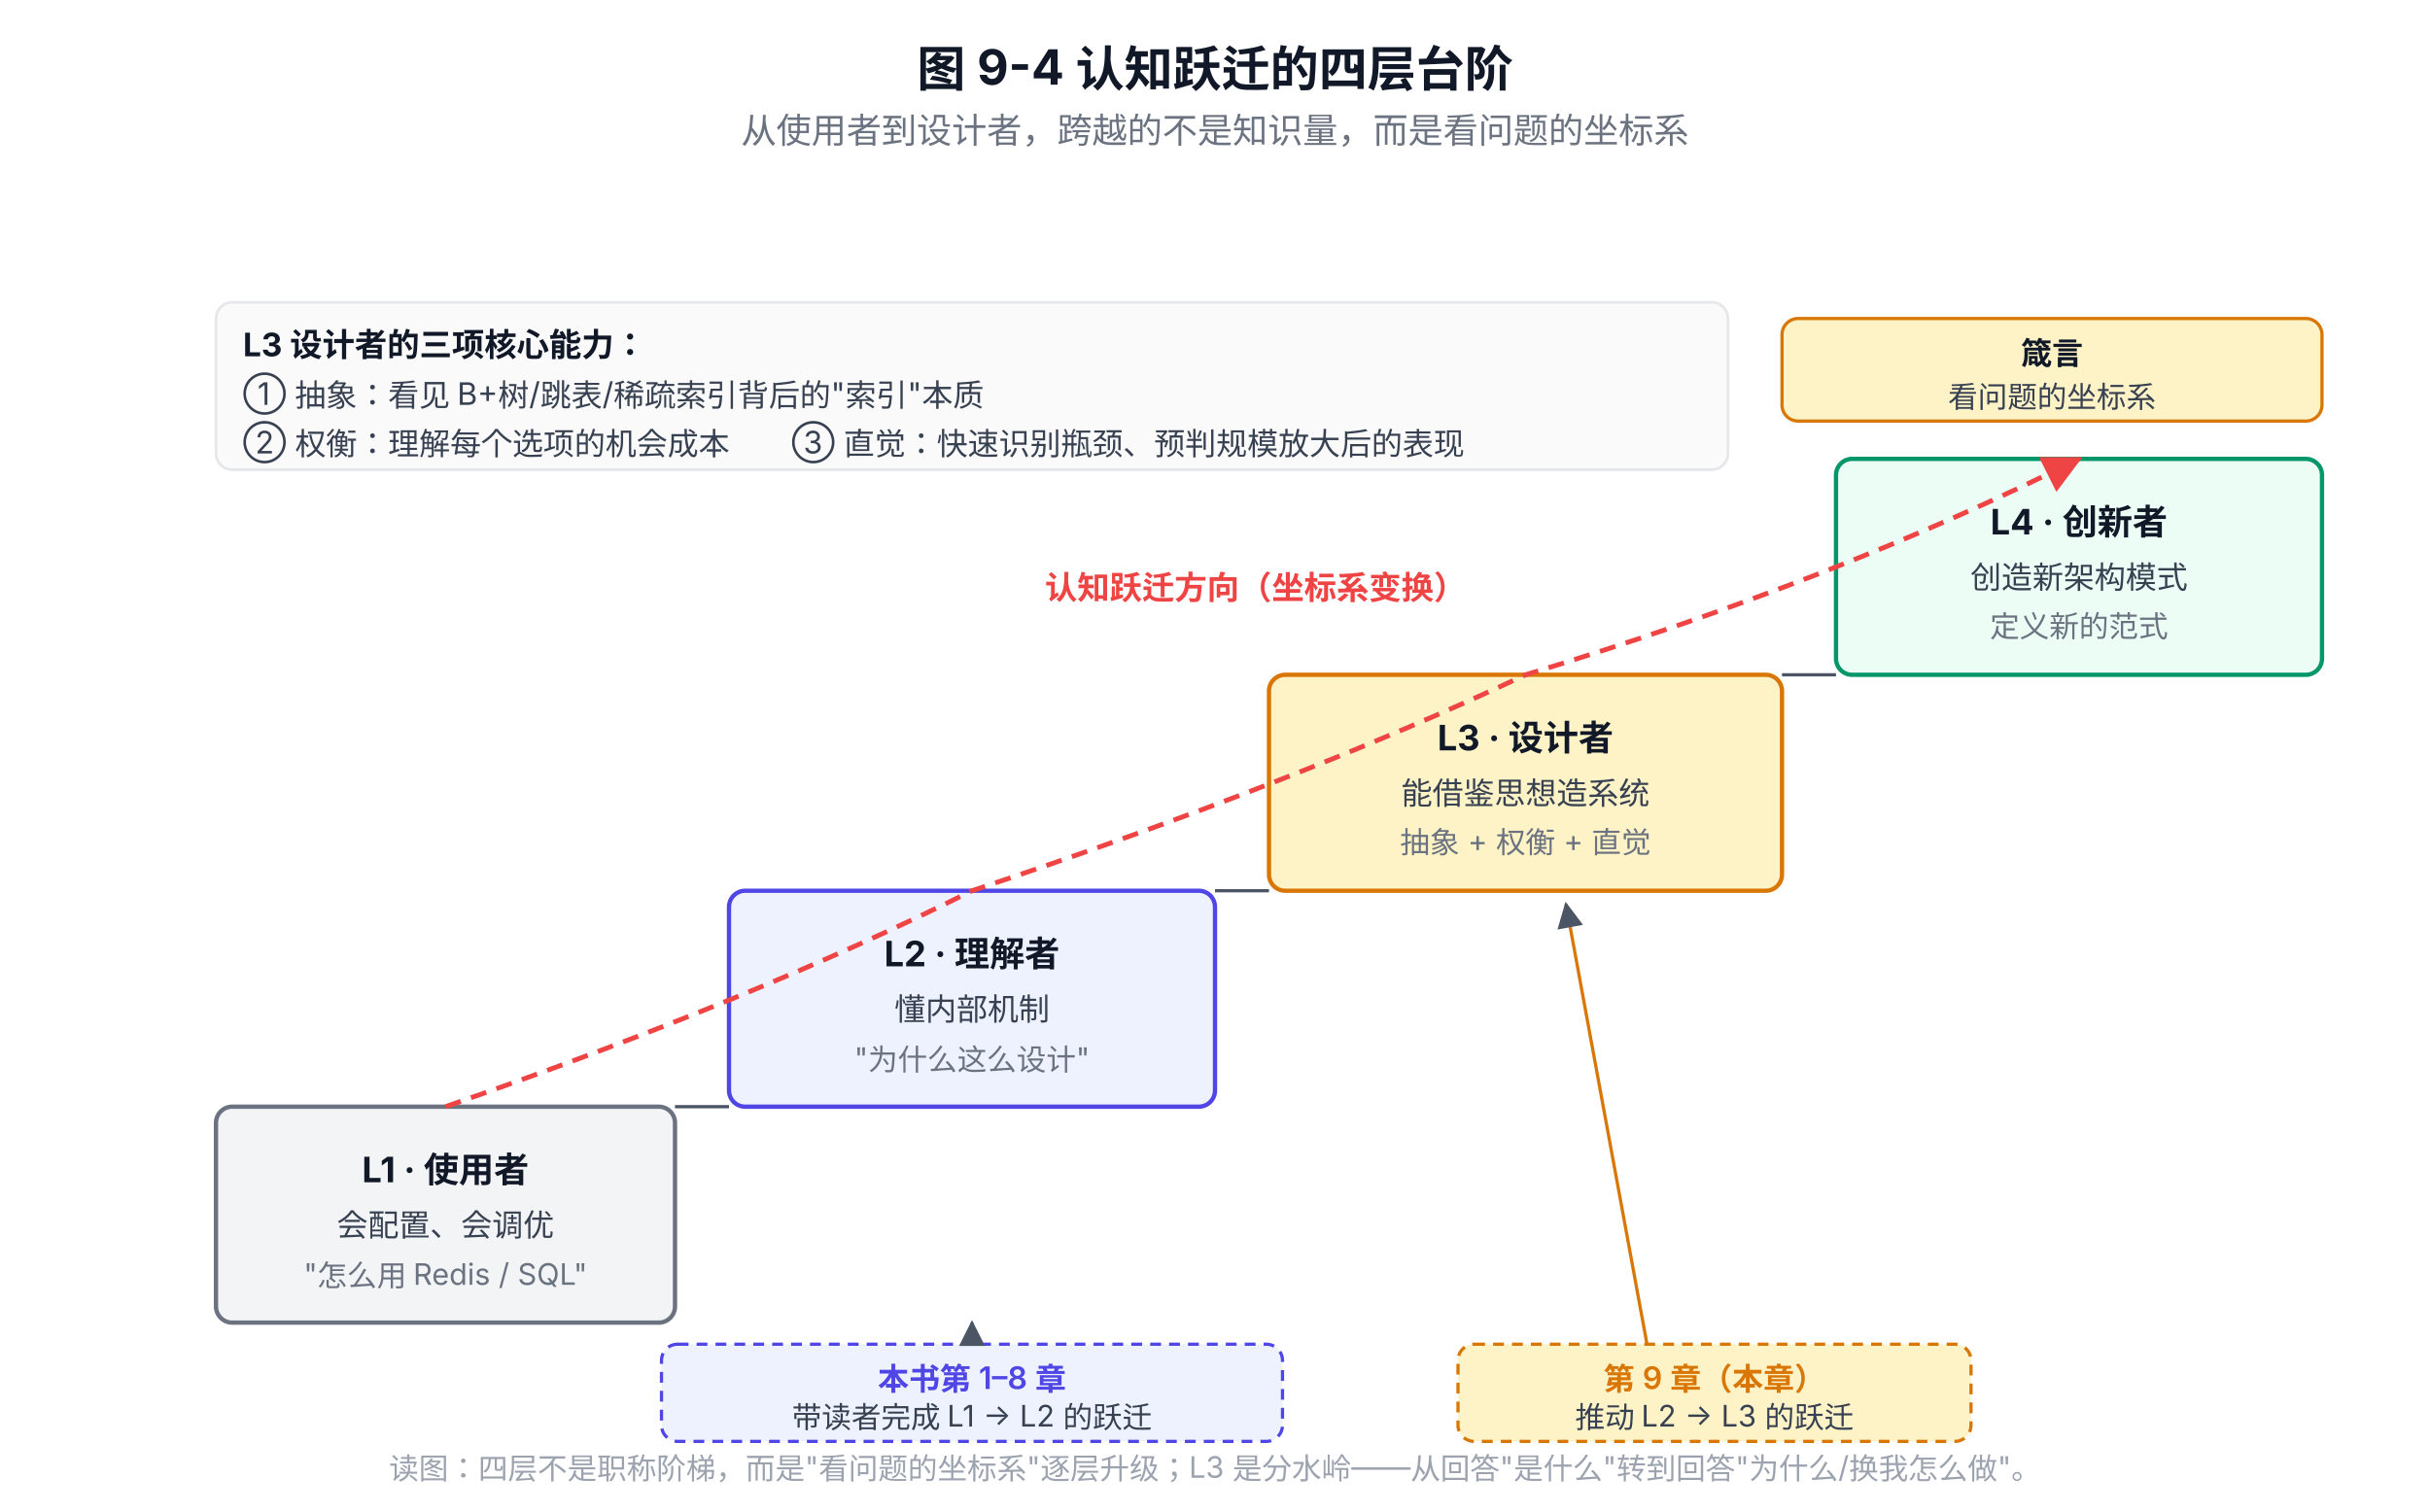
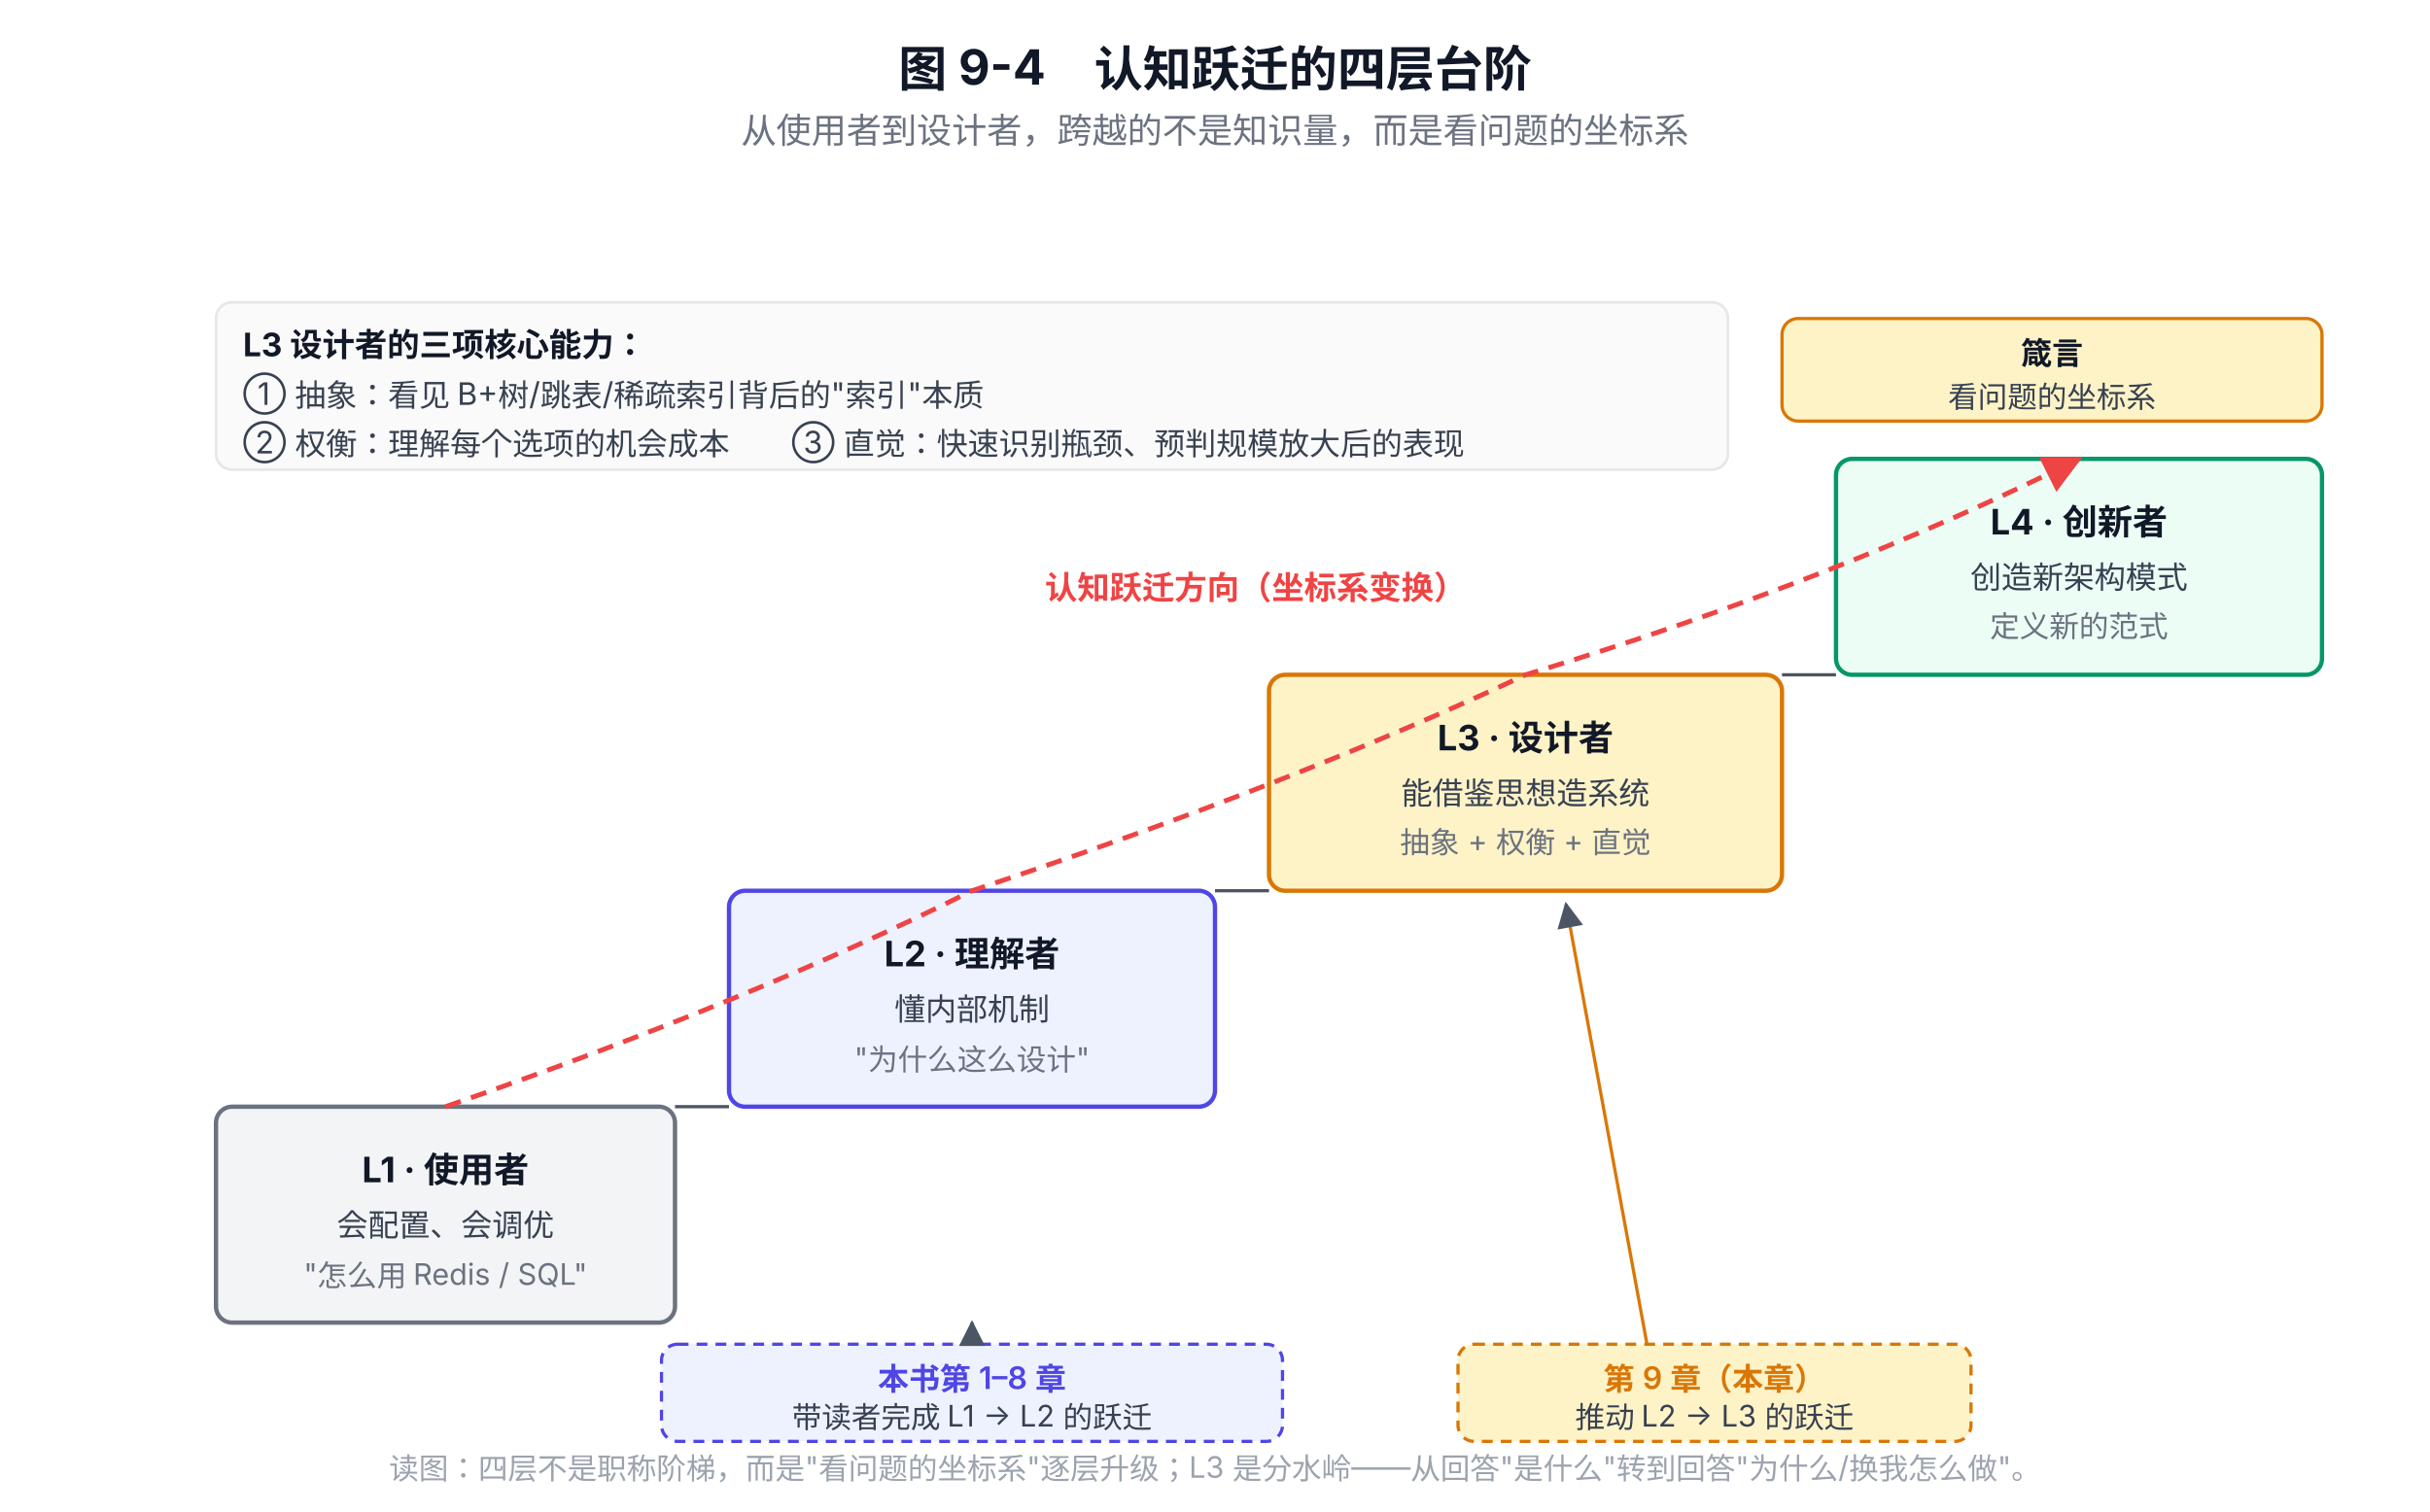
<svg xmlns="http://www.w3.org/2000/svg" viewBox="0 0 900 560" font-family="system-ui, -apple-system, 'PingFang SC', 'Microsoft YaHei', sans-serif">
  <defs>
    <marker id="arrow" viewBox="0 0 10 10" refX="9" refY="5" markerWidth="8" markerHeight="8" orient="auto-start-reverse">
      <path d="M0,0 L10,5 L0,10 z" fill="#EF4444" />
    </marker>
    <marker id="arrowGray" viewBox="0 0 10 10" refX="9" refY="5" markerWidth="8" markerHeight="8" orient="auto-start-reverse">
      <path d="M0,0 L10,5 L0,10 z" fill="#4B5563" />
    </marker>
  </defs>
-   <text x="450" y="32" text-anchor="middle" font-size="18" font-weight="700" fill="#111827">图 9-4 认知跃迁的四层台阶</text>
+   <text x="450" y="32" text-anchor="middle" font-size="18" font-weight="700" fill="#111827">图 9-4　认知跃迁的四层台阶</text>
  <text x="450" y="53" text-anchor="middle" font-size="13" fill="#6B7280">从使用者到设计者，跨越的不是知识量，而是看问题的坐标系</text>
  <rect x="80" y="410" width="170" height="80" rx="6" fill="#F3F4F6" stroke="#6B7280" stroke-width="1.6" />
  <text x="165" y="438" text-anchor="middle" font-size="13" font-weight="700" fill="#111827">L1 · 使用者</text>
  <text x="165" y="458" text-anchor="middle" font-size="11.5" fill="#374151">会配置、会调优</text>
  <text x="165" y="476" text-anchor="middle" font-size="11" fill="#6B7280">"怎么用 Redis / SQL"</text>
  <rect x="270" y="330" width="180" height="80" rx="6" fill="#EEF2FF" stroke="#4F46E5" stroke-width="1.6" />
  <text x="360" y="358" text-anchor="middle" font-size="13" font-weight="700" fill="#111827">L2 · 理解者</text>
  <text x="360" y="378" text-anchor="middle" font-size="11.5" fill="#374151">懂内部机制</text>
  <text x="360" y="396" text-anchor="middle" font-size="11" fill="#6B7280">"为什么这么设计"</text>
  <rect x="470" y="250" width="190" height="80" rx="6" fill="#FEF3C7" stroke="#D97706" stroke-width="1.6" />
  <text x="565" y="278" text-anchor="middle" font-size="13" font-weight="700" fill="#111827">L3 · 设计者</text>
  <text x="565" y="298" text-anchor="middle" font-size="11.5" fill="#374151">能借鉴思想造系统</text>
  <text x="565" y="316" text-anchor="middle" font-size="11" fill="#6B7280">抽象 + 权衡 + 直觉</text>
  <rect x="680" y="170" width="180" height="80" rx="6" fill="#ECFDF5" stroke="#059669" stroke-width="1.6" />
  <text x="770" y="198" text-anchor="middle" font-size="13" font-weight="700" fill="#111827">L4 · 创新者</text>
  <text x="770" y="218" text-anchor="middle" font-size="11.5" fill="#374151">创造新架构模式</text>
  <text x="770" y="236" text-anchor="middle" font-size="11" fill="#6B7280">定义新的范式</text>
  <line x1="250" y1="410" x2="270" y2="410" stroke="#4B5563" stroke-width="1.2" />
  <line x1="450" y1="330" x2="470" y2="330" stroke="#4B5563" stroke-width="1.2" />
  <line x1="660" y1="250" x2="680" y2="250" stroke="#4B5563" stroke-width="1.2" />
  <path d="M 165 410 Q 280 370 360 330 Q 480 290 565 250 Q 680 215 770 170" fill="none" stroke="#EF4444" stroke-width="1.8" stroke-dasharray="6,4" marker-end="url(#arrow)" />
  <text x="465" y="222" text-anchor="middle" font-size="12" font-weight="600" fill="#EF4444">认知跃迁方向（坐标系变换）</text>
  <line x1="360" y1="418" x2="360" y2="408" stroke="#4F46E5" stroke-width="0" />
  <rect x="245" y="498" width="230" height="36" rx="6" fill="#EEF2FF" stroke="#4F46E5" stroke-width="1.2" stroke-dasharray="4,3" />
  <text x="360" y="515" text-anchor="middle" font-size="11.5" font-weight="600" fill="#4F46E5">本书第 1–8 章</text>
  <text x="360" y="529" text-anchor="middle" font-size="11" fill="#374151">带读者完成 L1 → L2 的跃迁</text>
  <line x1="360" y1="498" x2="360" y2="490" stroke="#4F46E5" stroke-width="1.2" marker-end="url(#arrowGray)" />
  <rect x="540" y="498" width="190" height="36" rx="6" fill="#FEF3C7" stroke="#D97706" stroke-width="1.2" stroke-dasharray="4,3" />
  <text x="635" y="515" text-anchor="middle" font-size="11.5" font-weight="600" fill="#D97706">第 9 章（本章）</text>
  <text x="635" y="529" text-anchor="middle" font-size="11" fill="#374151">推动 L2 → L3 的跃迁</text>
  <line x1="610" y1="498" x2="580" y2="335" stroke="#D97706" stroke-width="1.2" marker-end="url(#arrowGray)" />
  <rect x="80" y="112" width="560" height="62" rx="6" fill="#FAFAFA" stroke="#E5E7EB" stroke-width="1" />
  <text x="90" y="132" font-size="12" font-weight="700" fill="#111827">L3 设计者的三项核心能力：</text>
  <text x="90" y="150" font-size="11.5" fill="#374151">① 抽象：看见 B+树/跳表/稀疏索引背后的"索引"本质</text>
  <text x="90" y="168" font-size="11.5" fill="#374151">② 权衡：理解每个选项的机会成本　　③ 直觉：快速识别瓶颈、预判规模放大后的表现</text>
  <rect x="660" y="118" width="200" height="38" rx="6" fill="#FEF3C7" stroke="#D97706" stroke-width="1.2" />
  <text x="760" y="135" text-anchor="middle" font-size="11.5" font-weight="700" fill="#111827">箴言</text>
  <text x="760" y="151" text-anchor="middle" font-size="11" fill="#374151">看问题的坐标系</text>
  <text x="450" y="548" text-anchor="middle" font-size="11" fill="#9CA3AF">读图：四层不是职称阶梯，而是"看问题的坐标系"逐层升级；L3 是分水岭——从回答"是什么"转到回答"为什么/换我怎么做"。</text>
</svg>
